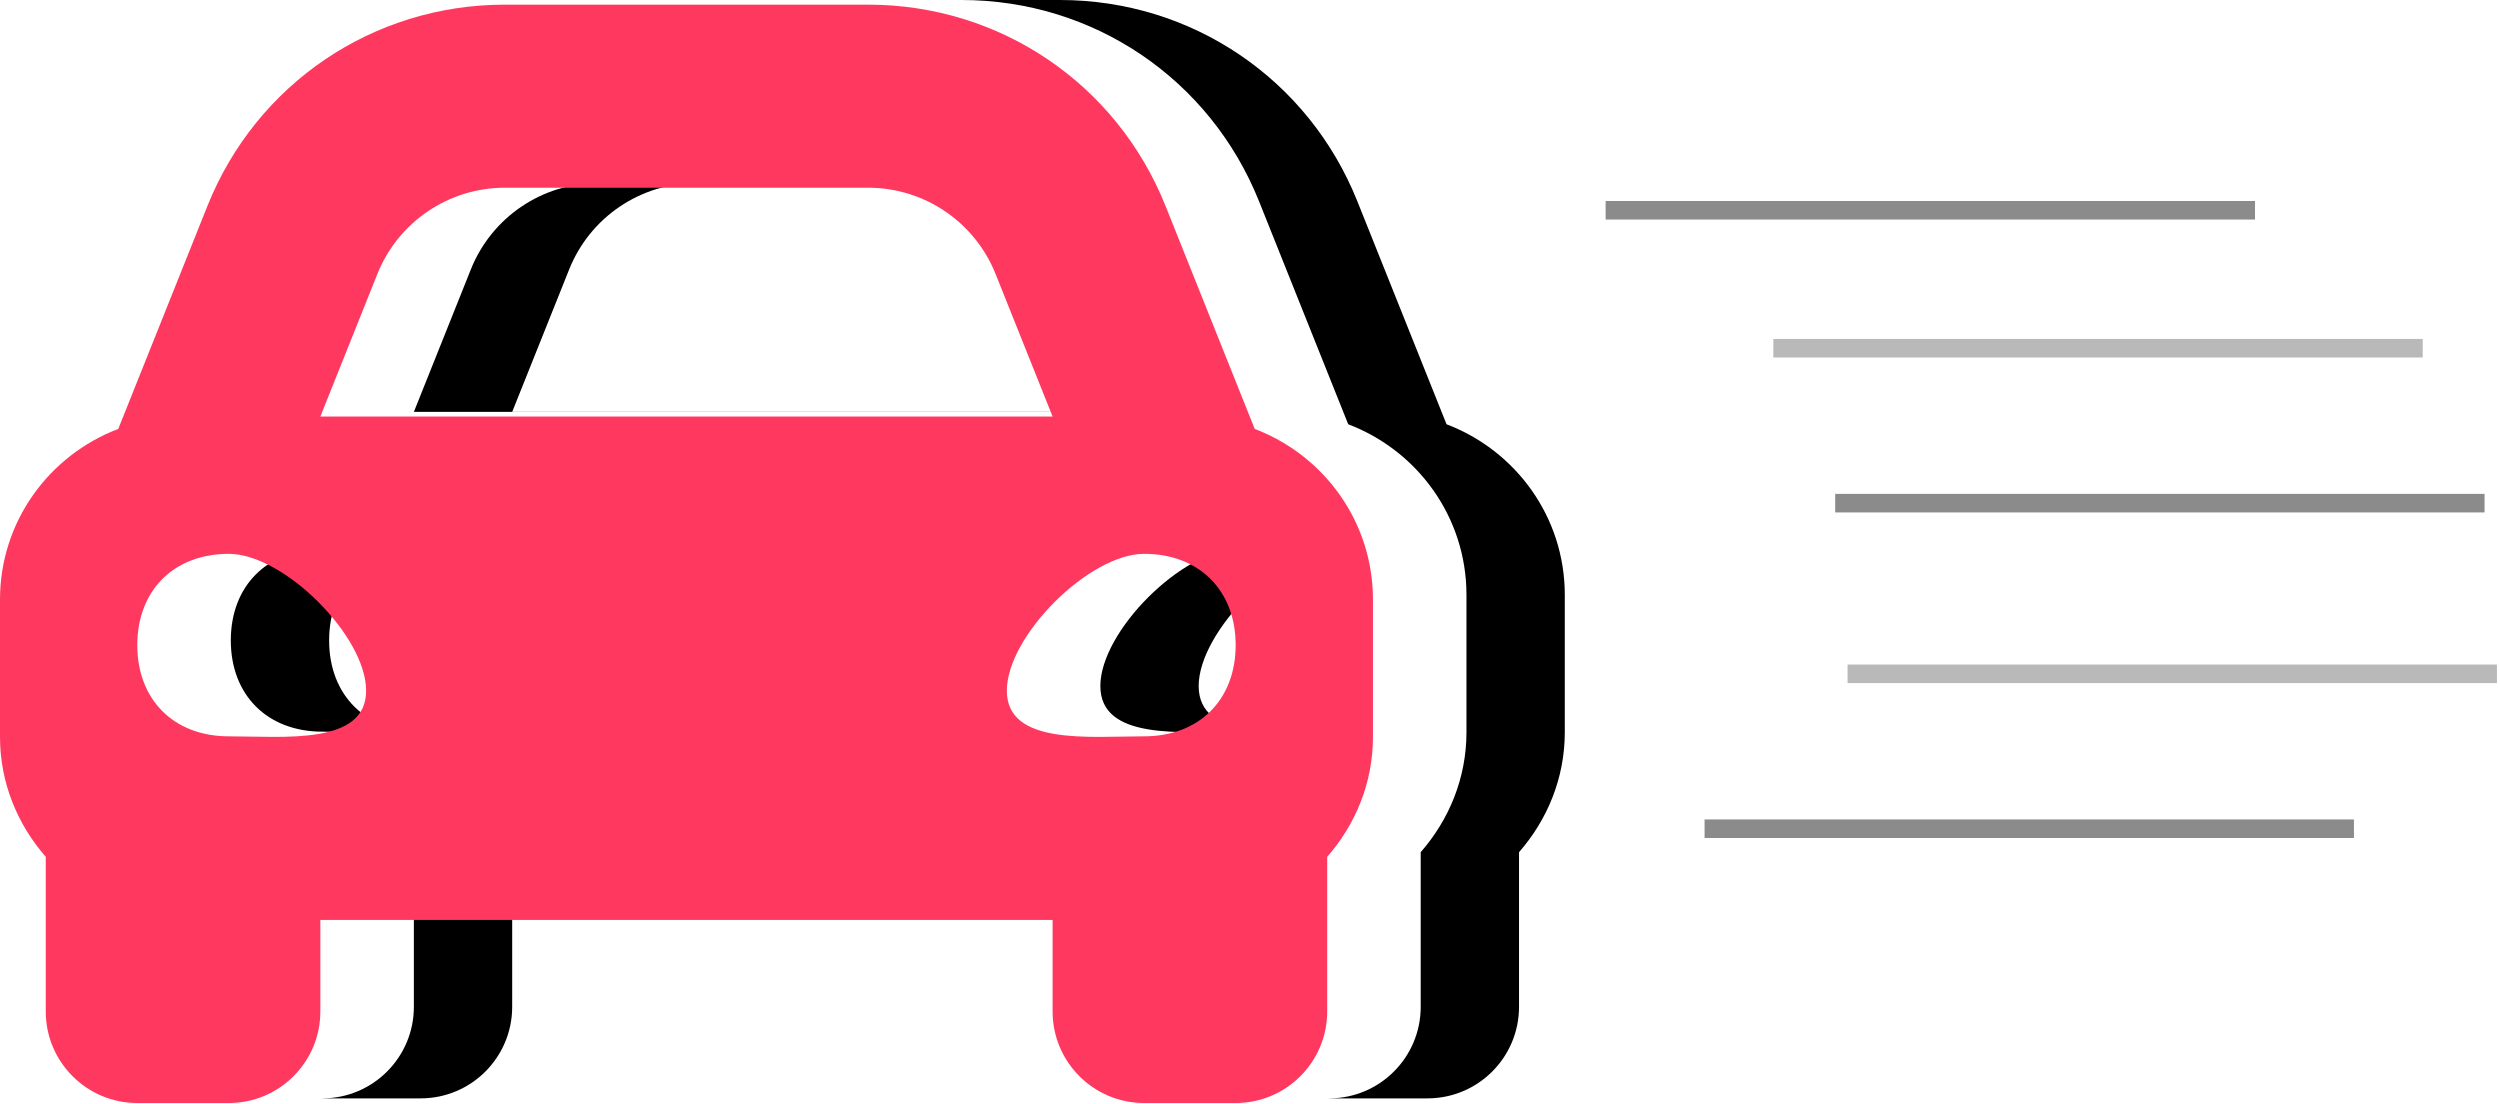
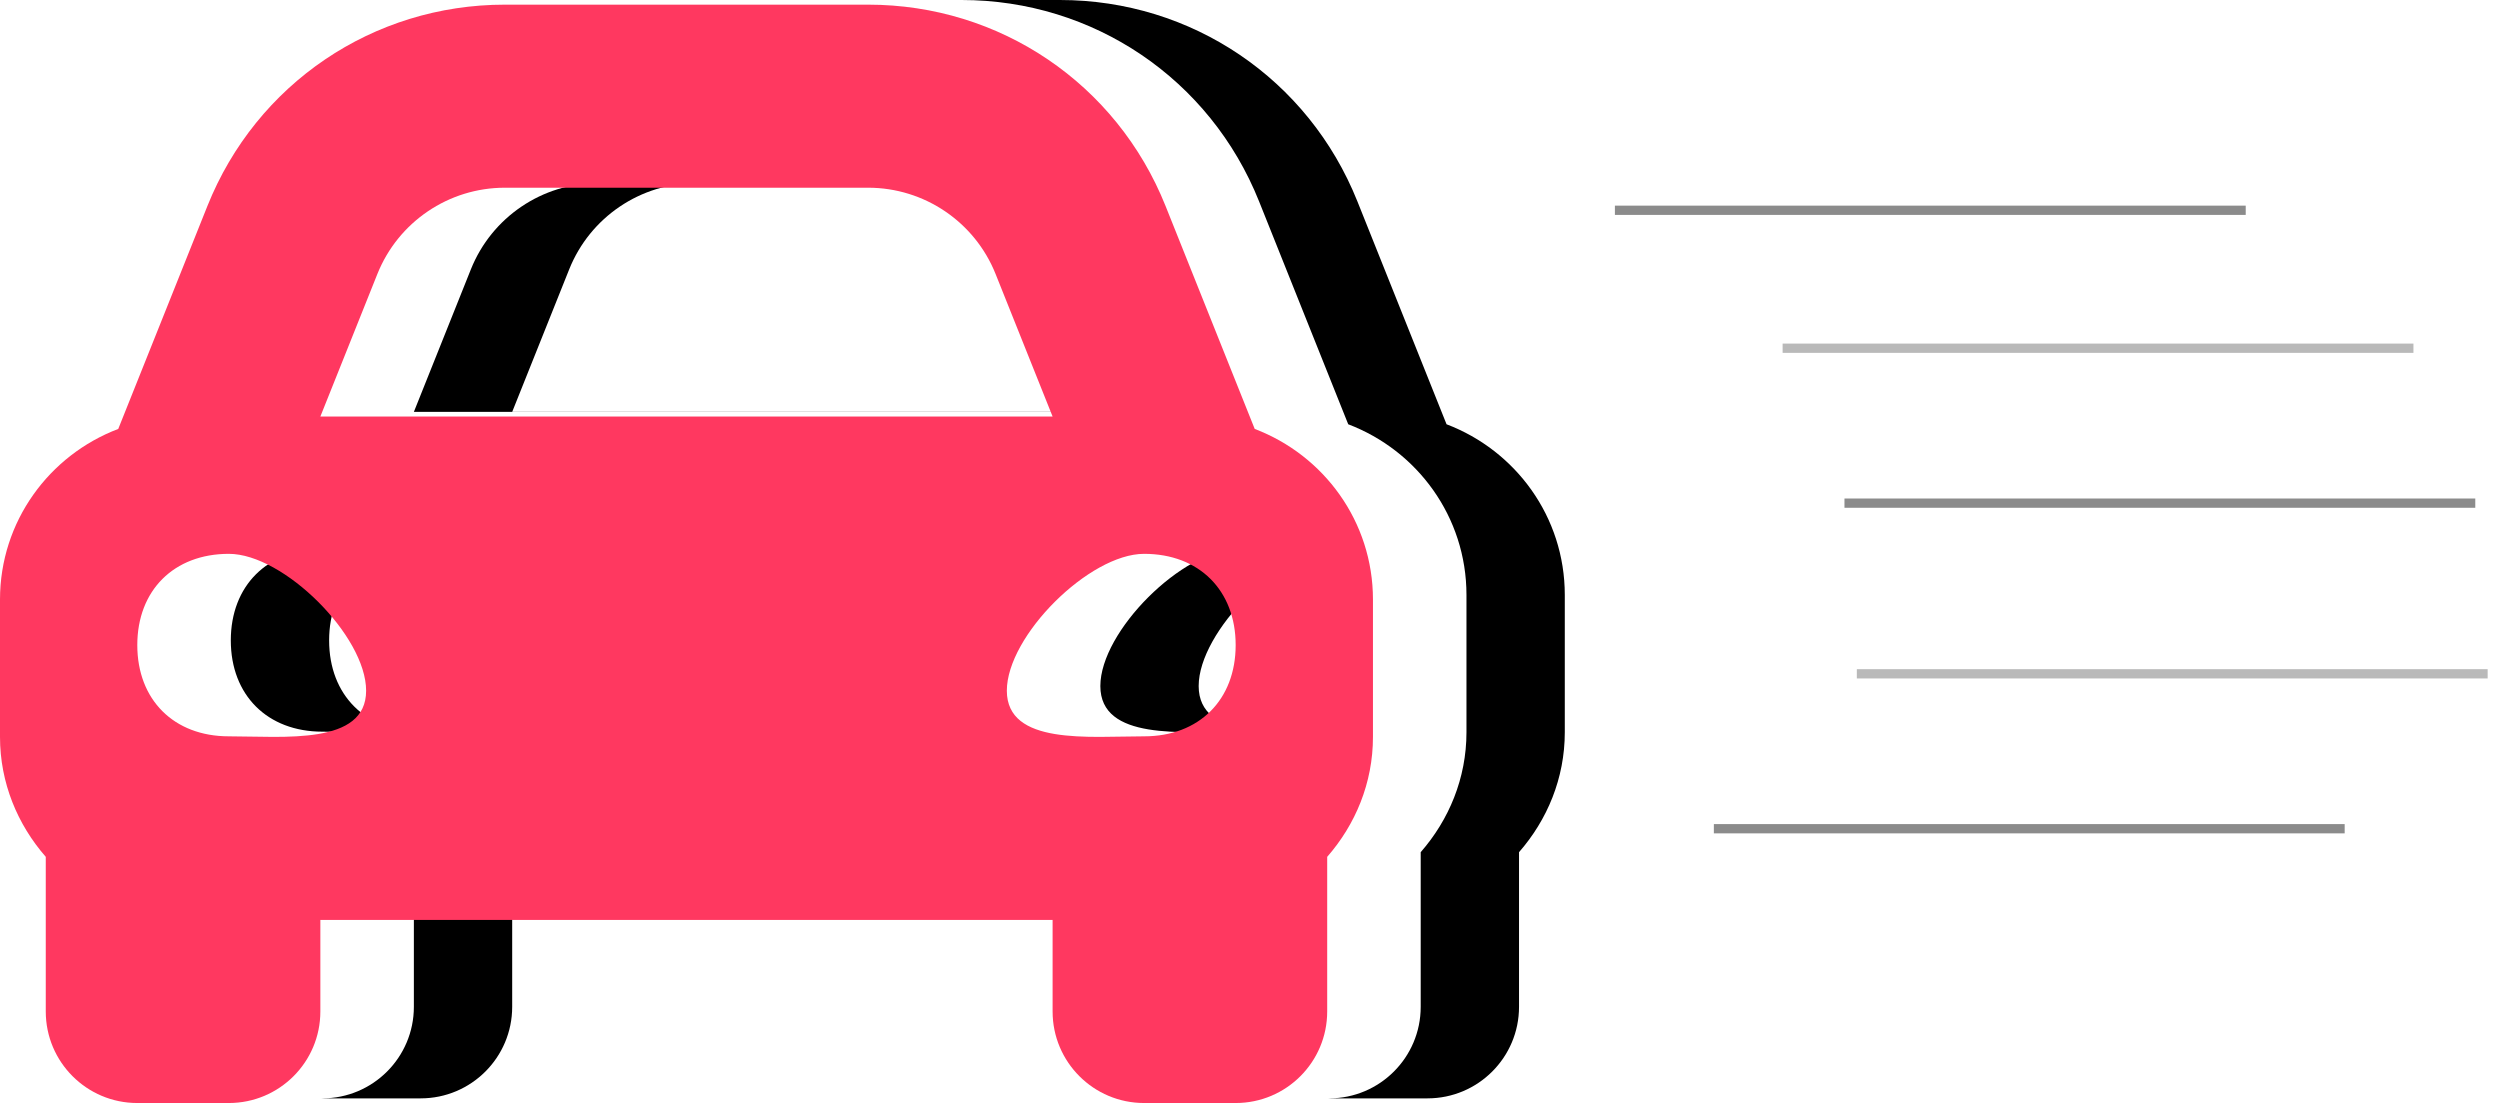
<svg xmlns="http://www.w3.org/2000/svg" style="isolation:isolate" viewBox="594.44 441.912 202.118 89.177" width="202.118pt" height="89.177pt">
  <path d=" M 711.389 476.213 L 708.79 469.715 L 704.181 458.192 C 700.224 448.301 690.787 441.912 680.133 441.912 L 650.765 441.912 C 640.113 441.912 630.674 448.301 626.717 458.192 L 622.108 469.715 L 619.509 476.213 C 613.931 478.333 609.949 483.689 609.949 490.012 L 609.949 501.112 C 609.949 504.839 611.373 508.204 613.649 510.808 L 613.649 523.312 C 613.649 527.398 616.963 530.712 621.049 530.712 L 628.449 530.712 C 632.535 530.712 635.849 527.398 635.849 523.312 L 635.849 515.912 L 695.049 515.912 L 695.049 523.312 C 695.049 527.398 698.363 530.712 702.449 530.712 L 709.849 530.712 C 713.935 530.712 717.249 527.398 717.249 523.312 L 717.249 510.808 C 719.524 508.206 720.949 504.842 720.949 501.112 L 720.949 490.012 C 720.949 483.689 716.967 478.333 711.389 476.213 L 711.389 476.213 Z  M 640.458 463.688 C 642.144 459.475 646.225 456.712 650.765 456.712 L 680.133 456.712 C 684.673 456.712 688.754 459.475 690.44 463.688 L 695.049 475.212 L 635.849 475.212 L 640.458 463.688 Z  M 628.449 501.065 C 624.009 501.065 621.049 498.115 621.049 493.688 C 621.049 489.262 624.009 486.312 628.449 486.312 C 632.889 486.312 639.549 492.951 639.549 497.377 C 639.549 501.803 632.889 501.065 628.449 501.065 Z  M 702.449 501.065 C 698.009 501.065 691.349 501.803 691.349 497.377 C 691.349 492.951 698.009 486.312 702.449 486.312 C 706.889 486.312 709.849 489.262 709.849 493.688 C 709.849 498.115 706.889 501.065 702.449 501.065 L 702.449 501.065 Z " fill="rgb(0,0,0)" />
  <path d=" M 703.44 476.213 L 700.841 469.715 L 696.232 458.192 C 692.275 448.301 682.838 441.912 672.184 441.912 L 642.816 441.912 C 632.164 441.912 622.725 448.301 618.768 458.192 L 614.159 469.715 L 611.56 476.213 C 605.982 478.333 602 483.689 602 490.012 L 602 501.112 C 602 504.839 603.424 508.204 605.7 510.808 L 605.7 523.312 C 605.7 527.398 609.014 530.712 613.1 530.712 L 620.5 530.712 C 624.586 530.712 627.9 527.398 627.9 523.312 L 627.9 515.912 L 687.1 515.912 L 687.1 523.312 C 687.1 527.398 690.414 530.712 694.5 530.712 L 701.9 530.712 C 705.986 530.712 709.3 527.398 709.3 523.312 L 709.3 510.808 C 711.575 508.206 713 504.842 713 501.112 L 713 490.012 C 713 483.689 709.018 478.333 703.44 476.213 L 703.44 476.213 Z  M 632.509 463.688 C 634.195 459.475 638.276 456.712 642.816 456.712 L 672.184 456.712 C 676.724 456.712 680.805 459.475 682.491 463.688 L 687.1 475.212 L 627.9 475.212 L 632.509 463.688 Z  M 620.5 501.065 C 616.06 501.065 613.1 498.115 613.1 493.688 C 613.1 489.262 616.06 486.312 620.5 486.312 C 624.94 486.312 631.6 492.951 631.6 497.377 C 631.6 501.803 624.94 501.065 620.5 501.065 Z  M 694.5 501.065 C 690.06 501.065 683.4 501.803 683.4 497.377 C 683.4 492.951 690.06 486.312 694.5 486.312 C 698.94 486.312 701.9 489.262 701.9 493.688 C 701.9 498.115 698.94 501.065 694.5 501.065 L 694.5 501.065 Z " fill="rgb(255,255,255)" />
  <path d=" M 695.88 476.59 L 693.281 470.092 L 688.672 458.568 C 684.716 448.678 675.278 442.288 664.625 442.288 L 635.256 442.288 C 624.604 442.288 615.165 448.678 611.208 458.568 L 606.599 470.092 L 604 476.59 C 598.422 478.71 594.44 484.066 594.44 490.388 L 594.44 501.488 C 594.44 505.216 595.865 508.581 598.14 511.185 L 598.14 523.688 C 598.14 527.775 601.454 531.088 605.54 531.088 L 612.94 531.088 C 617.026 531.088 620.34 527.775 620.34 523.688 L 620.34 516.288 L 679.54 516.288 L 679.54 523.688 C 679.54 527.775 682.854 531.088 686.94 531.088 L 694.34 531.088 C 698.426 531.088 701.74 527.775 701.74 523.688 L 701.74 511.185 C 704.016 508.583 705.44 505.219 705.44 501.488 L 705.44 490.388 C 705.44 484.066 701.458 478.71 695.88 476.59 L 695.88 476.59 Z  M 624.949 464.065 C 626.635 459.852 630.716 457.088 635.256 457.088 L 664.625 457.088 C 669.164 457.088 673.246 459.852 674.931 464.065 L 679.54 475.588 L 620.34 475.588 L 624.949 464.065 Z  M 612.94 501.442 C 608.5 501.442 605.54 498.491 605.54 494.065 C 605.54 489.639 608.5 486.688 612.94 486.688 C 617.38 486.688 624.04 493.328 624.04 497.754 C 624.04 502.18 617.38 501.442 612.94 501.442 Z  M 686.94 501.442 C 682.5 501.442 675.84 502.18 675.84 497.754 C 675.84 493.328 682.5 486.688 686.94 486.688 C 691.38 486.688 694.34 489.639 694.34 494.065 C 694.34 498.491 691.38 501.442 686.94 501.442 L 686.94 501.442 Z " fill="rgb(255,56,96)" />
-   <line x1="738.56" y1="470.065" x2="789.56" y2="470.065" vector-effect="non-scaling-stroke" stroke-width="2" stroke="rgb(185,185,185)" stroke-linejoin="miter" stroke-linecap="square" stroke-miterlimit="3" />
-   <line x1="743.56" y1="482.59" x2="794.56" y2="482.59" vector-effect="non-scaling-stroke" stroke-width="2" stroke="rgb(139,139,139)" stroke-linejoin="miter" stroke-linecap="square" stroke-miterlimit="3" />
-   <line x1="744.56" y1="496.388" x2="795.56" y2="496.388" vector-effect="non-scaling-stroke" stroke-width="2" stroke="rgb(185,185,185)" stroke-linejoin="miter" stroke-linecap="square" stroke-miterlimit="3" />
-   <line x1="733" y1="508.912" x2="784" y2="508.912" vector-effect="non-scaling-stroke" stroke-width="2" stroke="rgb(139,139,139)" stroke-linejoin="miter" stroke-linecap="square" stroke-miterlimit="3" />
-   <line x1="725" y1="458.912" x2="776" y2="458.912" vector-effect="non-scaling-stroke" stroke-width="2" stroke="rgb(139,139,139)" stroke-linejoin="miter" stroke-linecap="square" stroke-miterlimit="3" />
+   <line x1="738.56" y1="470.065" x2="789.56" y2="470.065" vector-effect="non-scaling-stroke" strokeWidth="2" stroke="rgb(185,185,185)" stroke-linejoin="miter" strokeLinecap="square" strokeMiterlimit="3" />
+   <line x1="743.56" y1="482.59" x2="794.56" y2="482.59" vector-effect="non-scaling-stroke" strokeWidth="2" stroke="rgb(139,139,139)" stroke-linejoin="miter" strokeLinecap="square" strokeMiterlimit="3" />
+   <line x1="744.56" y1="496.388" x2="795.56" y2="496.388" vector-effect="non-scaling-stroke" strokeWidth="2" stroke="rgb(185,185,185)" stroke-linejoin="miter" strokeLinecap="square" strokeMiterlimit="3" />
+   <line x1="733" y1="508.912" x2="784" y2="508.912" vector-effect="non-scaling-stroke" strokeWidth="2" stroke="rgb(139,139,139)" stroke-linejoin="miter" strokeLinecap="square" strokeMiterlimit="3" />
+   <line x1="725" y1="458.912" x2="776" y2="458.912" vector-effect="non-scaling-stroke" strokeWidth="2" stroke="rgb(139,139,139)" stroke-linejoin="miter" strokeLinecap="square" strokeMiterlimit="3" />
</svg>
